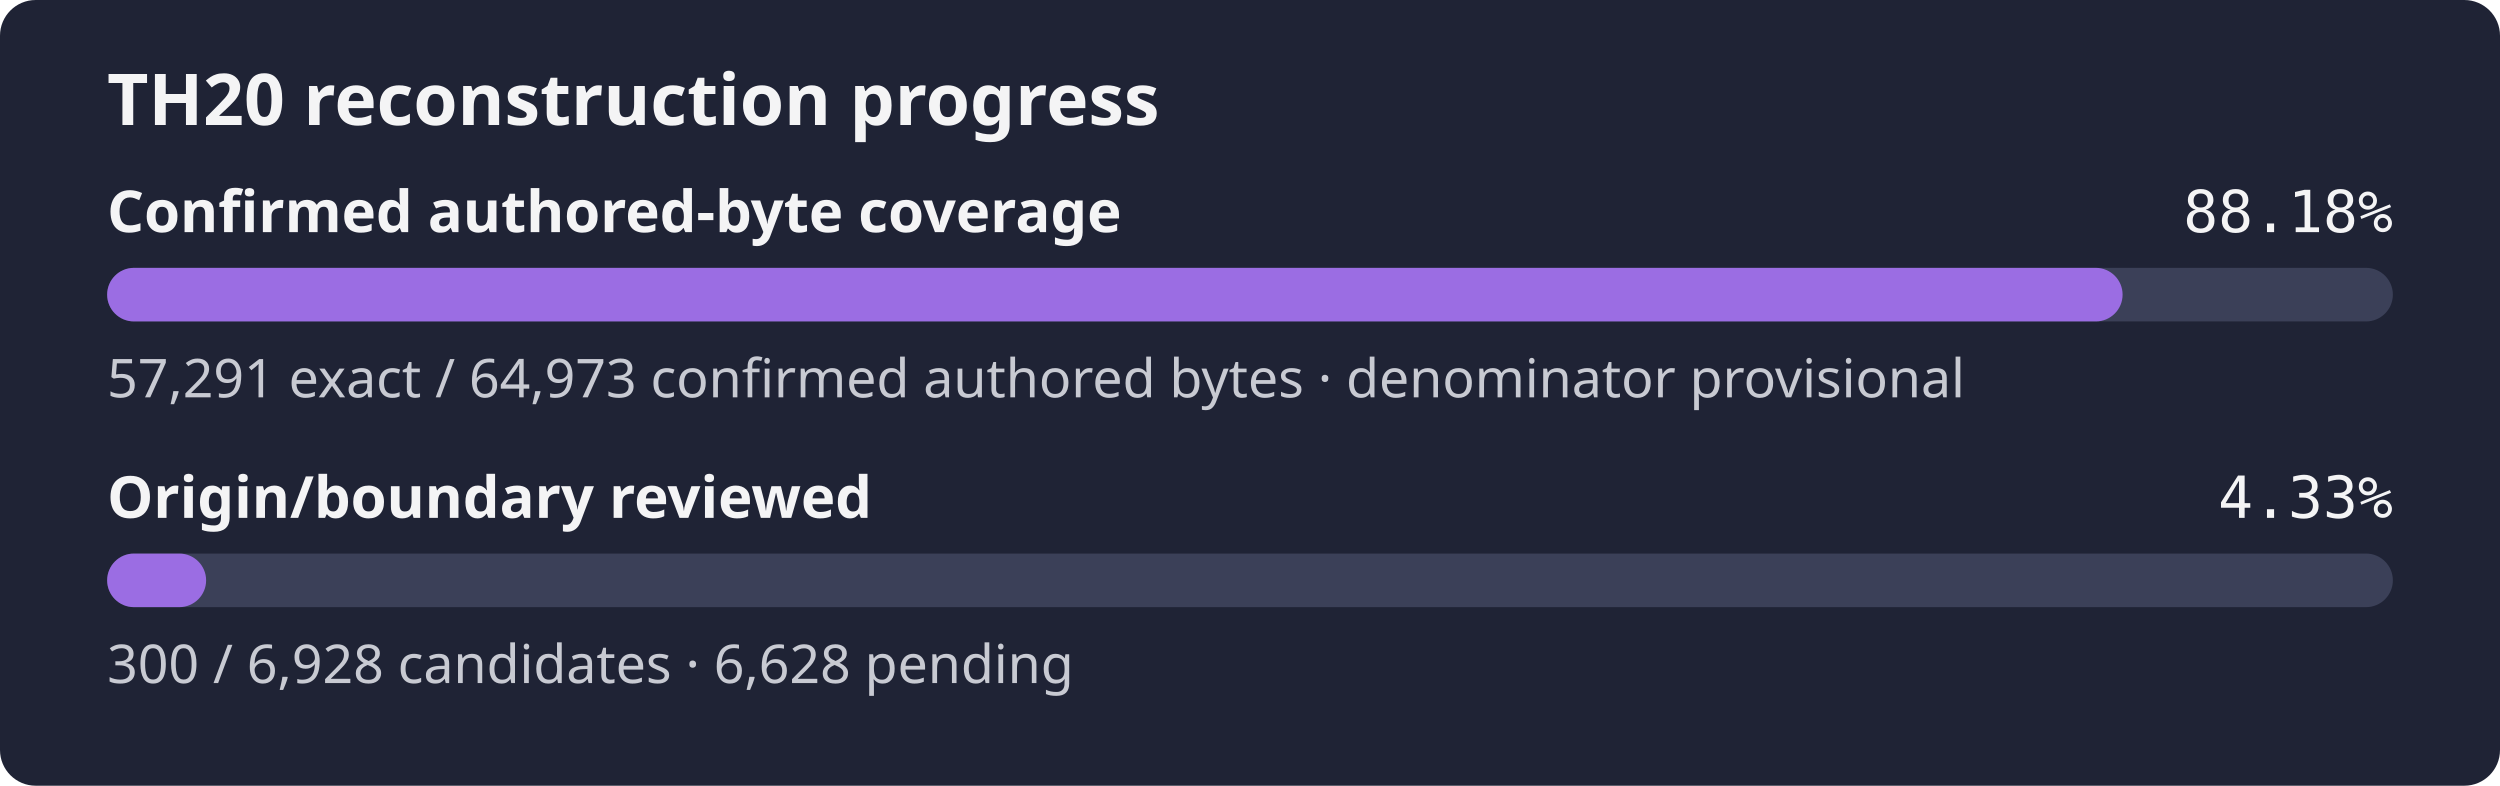
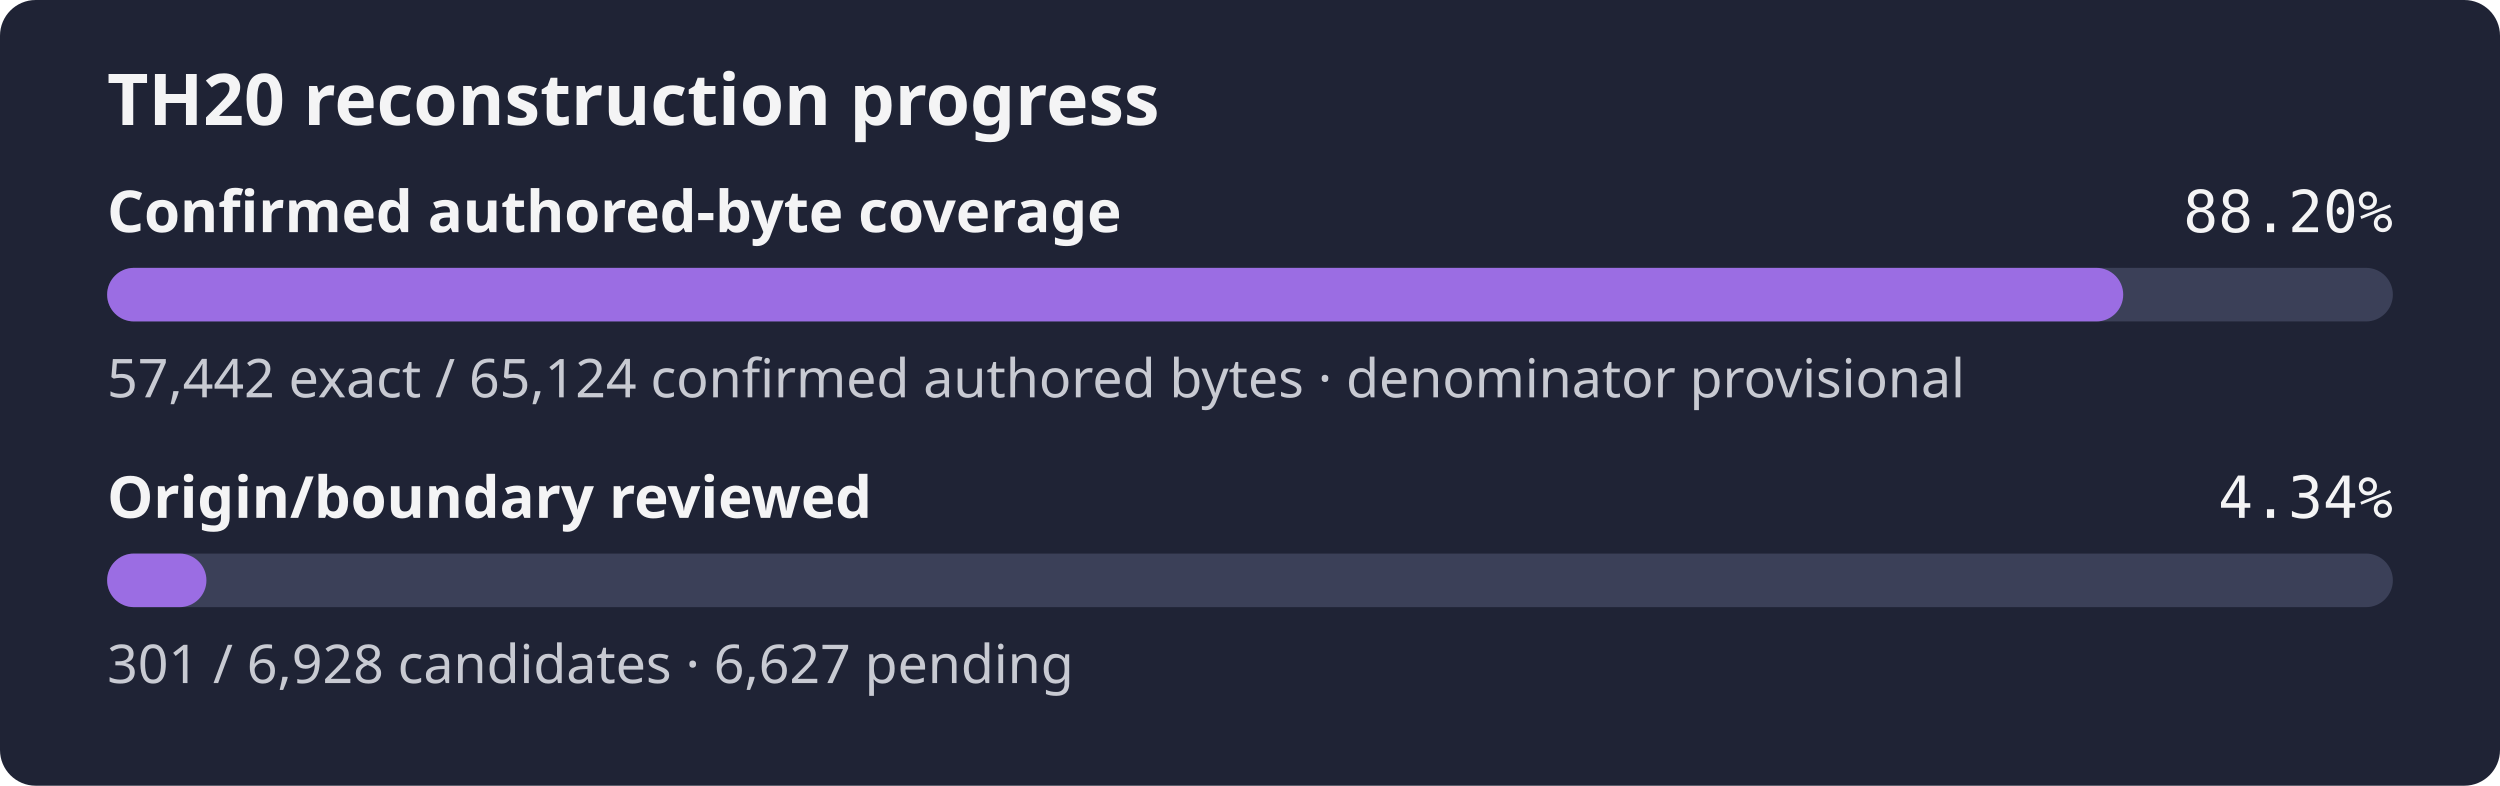
- <svg xmlns="http://www.w3.org/2000/svg" width="560" height="176" role="img" aria-label="TH20 reconstruction progress: 88.18% of the confirmed authored-byte set is exact, origin review 4.33%">
+ <svg xmlns="http://www.w3.org/2000/svg" width="560" height="176" role="img" aria-label="TH20 reconstruction progress: 88.20% of the confirmed authored-byte set is exact, origin review 4.34%">
  <rect width="560" height="176" rx="8" fill="#1f2335" />
  <text x="24" y="28" fill="#f4f4f5" font-family="sans-serif" font-size="16" font-weight="600">TH20 reconstruction progress</text>
  <text x="24" y="52" fill="#f4f4f5" font-family="sans-serif" font-size="13" font-weight="600">Confirmed authored-byte coverage</text>
-   <text x="536" y="52" fill="#f4f4f5" text-anchor="end" font-family="monospace" font-size="13">88.18%</text>
+   <text x="536" y="52" fill="#f4f4f5" text-anchor="end" font-family="monospace" font-size="13">88.20%</text>
  <rect x="24" y="60" width="512" height="12" rx="6" fill="#3b4058" />
-   <rect x="24" y="60" width="451.46" height="12" rx="6" fill="#9b6de3" />
-   <text x="24" y="89" fill="#c8cad2" font-family="sans-serif" font-size="12">57,291 exact / 64,973 confirmed authored bytes · denominator provisional</text>
+   <rect x="24" y="60" width="451.60" height="12" rx="6" fill="#9b6de3" />
+   <text x="24" y="89" fill="#c8cad2" font-family="sans-serif" font-size="12">57,442 exact / 65,124 confirmed authored bytes · denominator provisional</text>
  <text x="24" y="116" fill="#f4f4f5" font-family="sans-serif" font-size="13" font-weight="600">Origin/boundary reviewed</text>
-   <text x="536" y="116" fill="#f4f4f5" text-anchor="end" font-family="monospace" font-size="13">4.33%</text>
+   <text x="536" y="116" fill="#f4f4f5" text-anchor="end" font-family="monospace" font-size="13">4.34%</text>
  <rect x="24" y="124" width="512" height="12" rx="6" fill="#3b4058" />
-   <rect x="24" y="124" width="22.17" height="12" rx="6" fill="#9b6de3" />
-   <text x="24" y="153" fill="#c8cad2" font-family="sans-serif" font-size="12">300 / 6,928 candidates · 6,628 pending</text>
+   <rect x="24" y="124" width="22.24" height="12" rx="6" fill="#9b6de3" />
+   <text x="24" y="153" fill="#c8cad2" font-family="sans-serif" font-size="12">301 / 6,928 candidates · 6,627 pending</text>
</svg>
